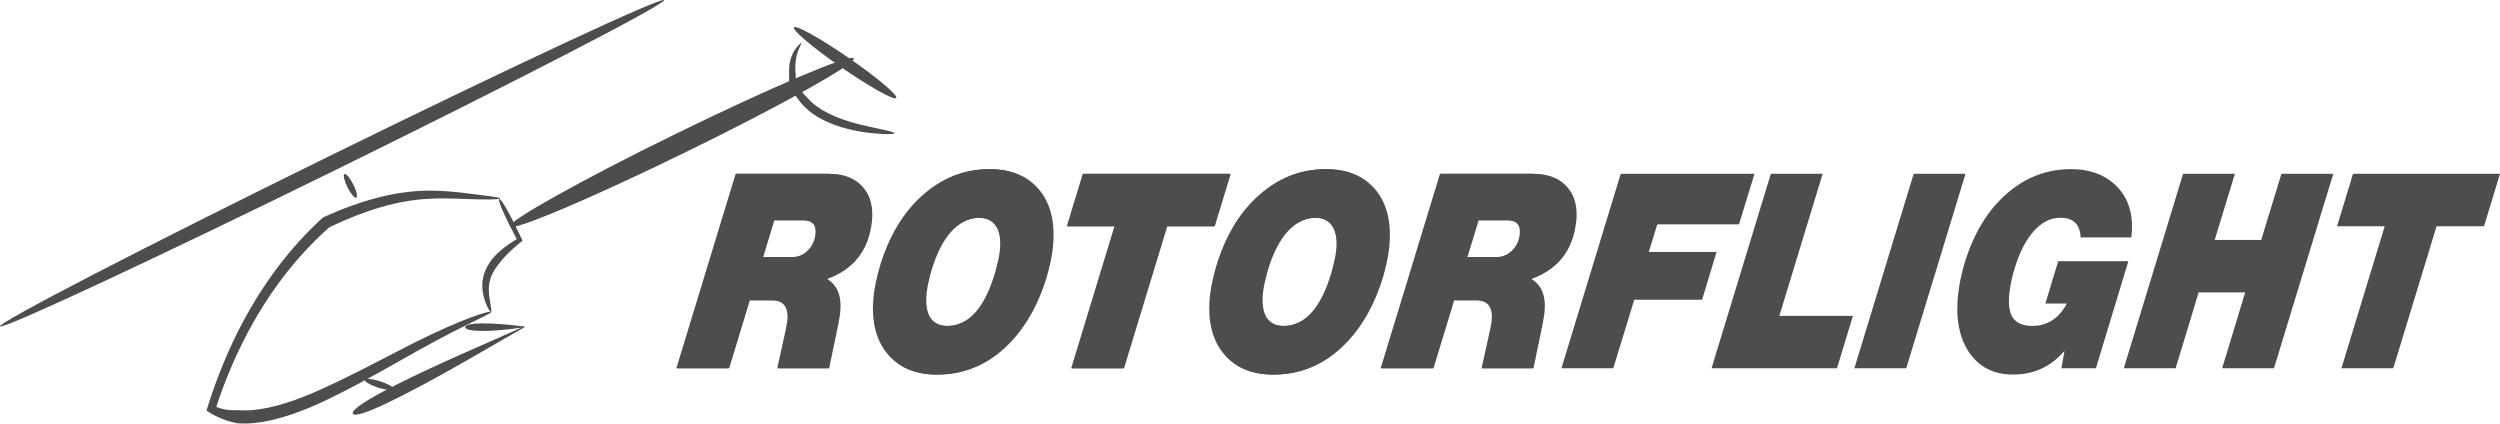
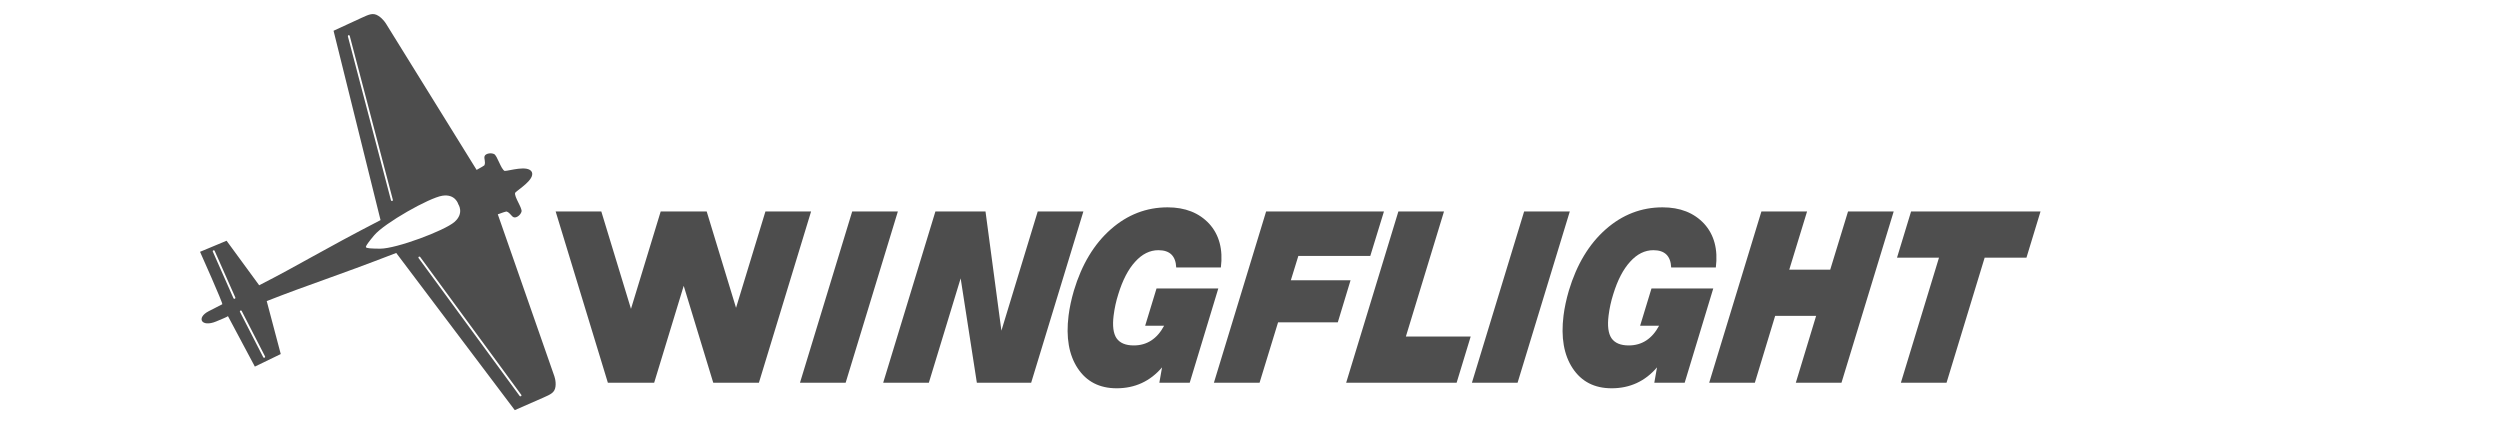
<svg xmlns="http://www.w3.org/2000/svg" id="svg1541" version="1.1" viewBox="0 0 61.051 10.343" height="10.343mm" width="61.051mm">
  <defs id="defs1535" />
-   <g transform="translate(-88.95692,-158.1616)" id="layer1">
-     <g style="display:inline;fill:#4d4d4d" transform="translate(45.56893,-20.05592)" id="g1014">
-       <g style="fill:#4d4d4d" id="g908" transform="translate(-1.524426,14.34347)">
-         <path id="path896" style="font-style:italic;font-variant:normal;font-weight:900;font-stretch:normal;font-size:6.14px;line-height:1.25;font-family:'Helvetica Now Text';-inkscape-font-specification:'Helvetica Now Text Heavy Italic';letter-spacing:0px;word-spacing:0px;fill:#4d4d4d;fill-opacity:1;stroke:none;stroke-width:0.228" d="m 87.758,168.119 -0.379,1.234 h -1.995 l -0.208,0.674 h 1.656 l -0.354,1.167 h -1.656 l -0.513,1.674 h -1.266 l 1.448,-4.749 z" />
-         <path id="path898" style="font-style:italic;font-variant:normal;font-weight:900;font-stretch:normal;font-size:6.14px;line-height:1.25;font-family:'Helvetica Now Text';-inkscape-font-specification:'Helvetica Now Text Heavy Italic';letter-spacing:0px;word-spacing:0px;fill:#4d4d4d;fill-opacity:1;stroke:none;stroke-width:0.228" d="m 89.422,168.119 -1.057,3.468 h 1.797 l -0.39,1.281 h -3.063 l 1.448,-4.749 z" />
-         <path id="path900" style="font-style:italic;font-variant:normal;font-weight:900;font-stretch:normal;font-size:6.14px;line-height:1.25;font-family:'Helvetica Now Text';-inkscape-font-specification:'Helvetica Now Text Heavy Italic';letter-spacing:0px;word-spacing:0px;fill:#4d4d4d;fill-opacity:1;stroke:none;stroke-width:0.228" d="m 91.463,172.868 h -1.266 l 1.448,-4.749 h 1.266 z" />
-         <path id="path902" style="font-style:italic;font-variant:normal;font-weight:900;font-stretch:normal;font-size:6.14px;line-height:1.25;font-family:'Helvetica Now Text';-inkscape-font-specification:'Helvetica Now Text Heavy Italic';letter-spacing:0px;word-spacing:0px;fill:#4d4d4d;fill-opacity:1;stroke:none;stroke-width:0.228" d="m 95.175,170.253 h 1.713 l -0.793,2.615 h -0.842 l 0.076,-0.427 q -0.496,0.58 -1.259,0.58 -0.712,0 -1.079,-0.554 -0.367,-0.554 -0.254,-1.461 0.041,-0.327 0.148,-0.694 0.327,-1.087 1.025,-1.701 0.691,-0.607 1.573,-0.607 0.729,0 1.153,0.454 0.418,0.46 0.324,1.214 h -1.238 q -0.02,-0.48 -0.494,-0.48 -0.356,0 -0.644,0.32 -0.288,0.313 -0.468,0.9 -0.092,0.287 -0.13,0.594 -0.053,0.427 0.081,0.627 0.139,0.2 0.478,0.2 0.548,0 0.842,-0.547 h -0.526 z" />
-         <path id="path904" style="font-style:italic;font-variant:normal;font-weight:900;font-stretch:normal;font-size:6.14px;line-height:1.25;font-family:'Helvetica Now Text';-inkscape-font-specification:'Helvetica Now Text Heavy Italic';letter-spacing:0px;word-spacing:0px;fill:#4d4d4d;fill-opacity:1;stroke:none;stroke-width:0.228" d="m 100.132,169.733 0.494,-1.614 h 1.266 l -1.448,4.749 h -1.266 l 0.563,-1.854 h -1.136 l -0.563,1.854 h -1.266 l 1.448,-4.749 h 1.266 l -0.494,1.614 z" />
-         <path id="path906" style="font-style:italic;font-variant:normal;font-weight:900;font-stretch:normal;font-size:6.14px;line-height:1.25;font-family:'Helvetica Now Text';-inkscape-font-specification:'Helvetica Now Text Heavy Italic';letter-spacing:0px;word-spacing:0px;fill:#4d4d4d;fill-opacity:1;stroke:none;stroke-width:0.228" d="m 102.374,168.119 h 3.589 l -0.39,1.281 h -1.159 l -1.057,3.468 h -1.266 l 1.057,-3.468 h -1.164 z" />
-       </g>
-       <g id="g928" style="font-style:normal;font-weight:normal;font-size:43.74px;line-height:1.25;font-family:sans-serif;display:inline;fill:#4d4d4d;fill-opacity:1;stroke:none;stroke-width:1.094" transform="matrix(0.05083588,0,0,0.05083588,48.04185,178.3023)">
-         <path id="path910" d="m 144.303,148.3 c 0.258,0.747 -13.24,6.262 -34.537,18.15 -8.451,4.723 -24.241,13.84 -36.539,20.106 -9.98,5.104 -21.899,10.8 -34.793,13.707 -4.976,1.126 -10.339,1.801 -15.841,1.411 -5.064,-0.95 -10.242,-2.897 -14.946,-6.101 2.261,-7.431 4.914,-14.941 8.003,-22.423 12.201,-29.554 28.87,-53.099 47.967,-70.357 0,0 1.1e-5,0 1.1e-5,0 18.953,-8.653 35.214,-12.608 49.939,-12.891 6.703,-0.095 13.241,0.57 17.946,1.133 11.007,1.312 17.203,2.152 17.199,2.502 -0.009,0.675 -6.293,0.817 -17.428,0.359 -4.629,-0.188 -11.233,-0.444 -17.562,-0.032 -13.995,0.842 -28.971,5.018 -47.015,13.6 -3e-6,0 -6e-6,0 -1e-5,0 -18.305,16.191 -34.314,37.888 -46.364,65.383 -3.051,6.961 -5.701,13.965 -7.992,20.917 3.183,1.399 6.957,1.843 10.746,1.582 4.65,0.401 9.423,-0.177 14.035,-1.133 12.004,-2.499 23.647,-7.841 33.649,-12.624 14.117,-6.775 26.472,-13.525 37.053,-18.813 22,-11.007 36.094,-15.594 36.48,-14.476 z" style="opacity:1;fill:#4d4d4d;fill-opacity:1;stroke:none;stroke-width:0;stroke-linecap:butt;stroke-linejoin:miter;stroke-miterlimit:4;stroke-dasharray:none;stroke-opacity:1" />
-         <path id="path912" d="m 153.389,107.163 c -1.212,-2.479 34.808,-22.587 80.402,-44.882 45.594,-22.296 83.582,-38.378 84.795,-35.899 1.212,2.479 -34.808,22.587 -80.402,44.882 -45.594,22.296 -83.582,38.378 -84.795,35.899 z" style="fill:#4d4d4d;fill-opacity:1;stroke:none;stroke-width:0.265px;stroke-linecap:butt;stroke-linejoin:miter;stroke-opacity:1" />
-         <path id="path914" d="m 77.948,197.067 c -1.572,-3.099 22.168,-15.293 51.925,-28.49 10.618,-4.709 20.607,-9.044 29.063,-12.853 -15.94,2.342 -27.024,1.961 -27.024,-0.229 0,-2.163 11.259,-2.597 28.938,-0.229 -8.043,4.562 -17.6,10.142 -27.928,16.059 -29.243,16.755 -53.409,28.825 -54.974,25.742 z" style="fill:#4d4d4d;fill-opacity:1;stroke:none;stroke-width:0.265px;stroke-linecap:butt;stroke-linejoin:miter;stroke-opacity:1" />
-         <path id="path916" d="M -91.538,155.096 C -92.427,153.287 -21.695,116.72 66.345,73.472 154.385,30.225 226.559,-3.407 227.447,-1.599 228.335,0.209 157.603,36.777 69.564,80.024 -18.476,123.272 -90.65,156.904 -91.538,155.096 Z" style="fill:#4d4d4d;fill-opacity:1;stroke:none;stroke-width:0.265px;stroke-linecap:butt;stroke-linejoin:miter;stroke-opacity:1" />
-         <path id="path918" d="m 83.722,180.803 c 0.271,-0.841 3.584,-0.525 7.394,0.704 3.81,1.229 6.683,2.909 6.411,3.749 -0.271,0.841 -3.584,0.525 -7.394,-0.704 -3.81,-1.229 -6.683,-2.909 -6.411,-3.749 z" style="fill:#4d4d4d;fill-opacity:1;stroke:none;stroke-width:0.265px;stroke-linecap:butt;stroke-linejoin:miter;stroke-opacity:1" />
-         <path id="path920" d="m 148.294,93.964 c 0.898,-0.449 5.437,7.708 11.193,19.949 0,0 1e-5,0 1e-5,0 -2.473,1.978 -5.132,4.237 -7.565,6.734 -1.386,1.422 -2.648,2.868 -3.78,4.359 -2.159,2.662 -3.658,5.319 -4.342,8.026 -0.689,2.586 -0.6,5.27 -0.356,7.398 0,0 0,0 0,0 0.553,4.769 1.567,7.646 0.859,7.87 -0.265,0.084 -2.127,-2.418 -3.456,-7.365 0,0 0,0 0,0 -0.62,-2.304 -1.036,-5.343 -0.444,-8.643 0.642,-3.381 2.249,-6.697 4.666,-9.748 1.162,-1.374 2.458,-2.66 3.879,-3.881 2.5,-2.147 5.208,-3.934 7.747,-5.459 0,0 0,0 0,0 -5.606,-10.499 -9.306,-18.788 -8.401,-19.24 z" style="fill:#4d4d4d;fill-opacity:1;stroke:none;stroke-width:0.265px;stroke-linecap:butt;stroke-linejoin:miter;stroke-opacity:1" />
-         <path id="path922" d="m 73.924,81.94 c 0.765,-0.383 2.663,1.86 4.235,5.005 1.573,3.145 2.228,6.009 1.463,6.391 -0.765,0.383 -2.663,-1.86 -4.235,-5.005 -1.573,-3.145 -2.228,-6.009 -1.463,-6.391 z" style="fill:#4d4d4d;fill-opacity:1;stroke:none;stroke-width:0.265px;stroke-linecap:butt;stroke-linejoin:miter;stroke-opacity:1" />
-         <path id="path924" d="m 293.402,18.787 c 0.484,0.314 -2.882,4.593 -2.894,11.524 -0.07,2.207 0.488,4.831 0.114,8.078 1.65,2.22 3.505,4.771 5.551,6.843 1.698,1.869 3.682,3.594 5.925,5.087 0.541,0.36 1.089,0.702 1.643,1.025 0,0 0,10e-7 0,10e-7 8.118,4.79 17.828,6.877 23.951,8.194 6.532,1.405 10.552,2.226 10.479,2.82 -0.056,0.456 -4.178,0.634 -10.916,-0.074 -6.416,-0.674 -16.442,-2.312 -25.517,-7.483 0,-10e-7 -10e-6,-10e-7 -10e-6,-10e-7 -0.628,-0.362 -1.248,-0.746 -1.858,-1.153 -2.533,-1.688 -4.754,-3.664 -6.63,-5.822 -2.347,-2.879 -4.275,-6.043 -5.864,-8.667 0.387,-2.965 -0.056,-6.139 0.203,-9.036 1.012,-8.636 6.088,-11.156 5.812,-11.335 z" style="fill:#4d4d4d;fill-opacity:1;stroke:none;stroke-width:0.265px;stroke-linecap:butt;stroke-linejoin:miter;stroke-opacity:1" />
-         <path id="path926" d="m 298.827,20.523 c -10.526,-8.381 -12.082,-11.635 -3.472,-7.264 8.61,4.371 24.141,14.72 34.667,23.101 10.526,8.381 12.082,11.635 3.472,7.264 -8.61,-4.371 -24.141,-14.72 -34.667,-23.101 z" style="fill:#4d4d4d;fill-opacity:1;stroke:none;stroke-width:0.304px;stroke-linecap:butt;stroke-linejoin:miter;stroke-opacity:1" />
-       </g>
-       <g id="g952" transform="translate(-1.524426,14.34347)" style="fill:#4d4d4d">
-         <path id="path930" style="font-style:italic;font-variant:normal;font-weight:900;font-stretch:normal;font-size:6.14px;line-height:1.25;font-family:'Helvetica Now Text';-inkscape-font-specification:'Helvetica Now Text Heavy Italic';font-variant-ligatures:normal;font-variant-caps:normal;font-variant-numeric:normal;font-feature-settings:normal;text-align:start;letter-spacing:0px;word-spacing:0px;writing-mode:lr-tb;text-anchor:start;fill:#4d4d4d;fill-opacity:1;stroke:none;stroke-width:0.228" d="m 66.176,169.32 q -0.126,1.02 -1.091,1.367 0.395,0.233 0.317,0.86 -0.009,0.073 -0.042,0.247 l -0.224,1.074 h -1.243 l 0.206,-0.934 q 0.029,-0.147 0.037,-0.207 0.064,-0.52 -0.382,-0.52 h -0.554 l -0.505,1.661 h -1.266 l 1.448,-4.749 h 2.233 q 0.577,0 0.853,0.327 0.282,0.32 0.214,0.874 z m -2.652,0.834 h 0.718 q 0.226,0 0.386,-0.153 0.167,-0.16 0.196,-0.394 0.044,-0.354 -0.307,-0.354 h -0.718 z" />
-         <path id="path932" style="font-style:italic;font-variant:normal;font-weight:900;font-stretch:normal;font-size:6.14px;line-height:1.25;font-family:'Helvetica Now Text';-inkscape-font-specification:'Helvetica Now Text Heavy Italic';font-variant-ligatures:normal;font-variant-caps:normal;font-variant-numeric:normal;font-feature-settings:normal;text-align:start;letter-spacing:0px;word-spacing:0px;writing-mode:lr-tb;text-anchor:start;fill:#4d4d4d;fill-opacity:1;stroke:none;stroke-width:0.228" d="m 67.778,173.021 q -0.797,0 -1.217,-0.534 -0.42,-0.534 -0.307,-1.447 0.034,-0.273 0.144,-0.66 0.336,-1.114 1.047,-1.741 0.712,-0.634 1.622,-0.634 0.803,0 1.223,0.534 0.415,0.527 0.301,1.447 -0.034,0.273 -0.144,0.66 -0.341,1.107 -1.041,1.741 -0.7,0.634 -1.627,0.634 z m 0.255,-1.187 q 0.803,0 1.187,-1.327 0.082,-0.3 0.104,-0.474 0.051,-0.414 -0.086,-0.627 -0.132,-0.213 -0.426,-0.213 -0.39,0 -0.698,0.34 -0.301,0.333 -0.488,0.974 -0.082,0.3 -0.105,0.48 -0.051,0.414 0.08,0.634 0.137,0.213 0.431,0.213 z" />
-         <path id="path934" style="font-style:italic;font-variant:normal;font-weight:900;font-stretch:normal;font-size:6.14px;line-height:1.25;font-family:'Helvetica Now Text';-inkscape-font-specification:'Helvetica Now Text Heavy Italic';font-variant-ligatures:normal;font-variant-caps:normal;font-variant-numeric:normal;font-feature-settings:normal;text-align:start;letter-spacing:0px;word-spacing:0px;writing-mode:lr-tb;text-anchor:start;fill:#4d4d4d;fill-opacity:1;stroke:none;stroke-width:0.228" d="m 71.354,168.119 h 3.589 l -0.39,1.281 h -1.159 l -1.057,3.468 h -1.266 l 1.057,-3.468 h -1.164 z" />
-         <path id="path936" style="font-style:italic;font-variant:normal;font-weight:900;font-stretch:normal;font-size:6.14px;line-height:1.25;font-family:'Helvetica Now Text';-inkscape-font-specification:'Helvetica Now Text Heavy Italic';font-variant-ligatures:normal;font-variant-caps:normal;font-variant-numeric:normal;font-feature-settings:normal;text-align:start;letter-spacing:0px;word-spacing:0px;writing-mode:lr-tb;text-anchor:start;fill:#4d4d4d;fill-opacity:1;stroke:none;stroke-width:0.228" d="m 75.991,173.021 q -0.797,0 -1.217,-0.534 -0.42,-0.534 -0.307,-1.447 0.034,-0.273 0.144,-0.66 0.336,-1.114 1.047,-1.741 0.712,-0.634 1.622,-0.634 0.803,0 1.223,0.534 0.415,0.527 0.301,1.447 -0.034,0.273 -0.144,0.66 -0.341,1.107 -1.041,1.741 -0.7,0.634 -1.627,0.634 z m 0.255,-1.187 q 0.803,0 1.187,-1.327 0.082,-0.3 0.104,-0.474 0.051,-0.414 -0.086,-0.627 -0.132,-0.213 -0.426,-0.213 -0.39,0 -0.698,0.34 -0.301,0.333 -0.488,0.974 -0.082,0.3 -0.105,0.48 -0.051,0.414 0.08,0.634 0.137,0.213 0.431,0.213 z" />
-         <path id="path938" style="font-style:italic;font-variant:normal;font-weight:900;font-stretch:normal;font-size:6.14px;line-height:1.25;font-family:'Helvetica Now Text';-inkscape-font-specification:'Helvetica Now Text Heavy Italic';font-variant-ligatures:normal;font-variant-caps:normal;font-variant-numeric:normal;font-feature-settings:normal;text-align:start;letter-spacing:0px;word-spacing:0px;writing-mode:lr-tb;text-anchor:start;fill:#4d4d4d;fill-opacity:1;stroke:none;stroke-width:0.228" d="m 83.375,169.32 q -0.126,1.02 -1.091,1.367 0.395,0.233 0.317,0.86 -0.009,0.073 -0.042,0.247 l -0.223,1.074 h -1.243 l 0.206,-0.934 q 0.03,-0.147 0.037,-0.207 0.064,-0.52 -0.382,-0.52 h -0.554 l -0.505,1.661 h -1.266 l 1.448,-4.749 h 2.233 q 0.576,0 0.853,0.327 0.282,0.32 0.214,0.874 z m -2.652,0.834 h 0.718 q 0.226,0 0.386,-0.153 0.167,-0.16 0.196,-0.394 0.044,-0.354 -0.307,-0.354 H 80.998 Z" />
-         <g id="g950" transform="translate(1.543403,-8.57446)" style="fill:#4d4d4d">
-           <path id="path940" style="font-style:italic;font-variant:normal;font-weight:900;font-stretch:normal;font-size:6.14px;line-height:1.25;font-family:'Helvetica Now Text';-inkscape-font-specification:'Helvetica Now Text Heavy Italic';font-variant-ligatures:normal;font-variant-caps:normal;font-variant-numeric:normal;font-feature-settings:normal;text-align:start;letter-spacing:0px;word-spacing:0px;writing-mode:lr-tb;text-anchor:start;fill:#4d4d4d;fill-opacity:1;stroke:none;stroke-width:0.228" d="m 64.657,177.894 q -0.126,1.02 -1.091,1.367 0.395,0.233 0.317,0.86 -0.009,0.073 -0.042,0.247 l -0.224,1.074 h -1.243 l 0.206,-0.934 q 0.029,-0.147 0.037,-0.207 0.064,-0.52 -0.382,-0.52 h -0.554 l -0.505,1.661 h -1.266 l 1.448,-4.749 h 2.233 q 0.577,0 0.853,0.327 0.282,0.32 0.214,0.874 z m -2.652,0.834 h 0.718 q 0.226,0 0.386,-0.153 0.167,-0.16 0.196,-0.394 0.044,-0.354 -0.307,-0.354 h -0.718 z" />
-           <path id="path942" style="font-style:italic;font-variant:normal;font-weight:900;font-stretch:normal;font-size:6.14px;line-height:1.25;font-family:'Helvetica Now Text';-inkscape-font-specification:'Helvetica Now Text Heavy Italic';font-variant-ligatures:normal;font-variant-caps:normal;font-variant-numeric:normal;font-feature-settings:normal;text-align:start;letter-spacing:0px;word-spacing:0px;writing-mode:lr-tb;text-anchor:start;fill:#4d4d4d;fill-opacity:1;stroke:none;stroke-width:0.228" d="m 66.26,181.596 q -0.797,0 -1.217,-0.534 -0.42,-0.534 -0.307,-1.447 0.034,-0.273 0.144,-0.66 0.336,-1.114 1.047,-1.741 0.712,-0.634 1.622,-0.634 0.803,0 1.223,0.534 0.415,0.527 0.301,1.447 -0.034,0.273 -0.144,0.66 -0.341,1.107 -1.041,1.741 -0.7,0.634 -1.627,0.634 z m 0.255,-1.187 q 0.803,0 1.187,-1.327 0.082,-0.3 0.104,-0.474 0.051,-0.414 -0.086,-0.627 -0.132,-0.213 -0.426,-0.213 -0.39,0 -0.698,0.34 -0.301,0.333 -0.488,0.974 -0.082,0.3 -0.105,0.48 -0.051,0.414 0.08,0.634 0.137,0.213 0.431,0.213 z" />
-           <path id="path944" style="font-style:italic;font-variant:normal;font-weight:900;font-stretch:normal;font-size:6.14px;line-height:1.25;font-family:'Helvetica Now Text';-inkscape-font-specification:'Helvetica Now Text Heavy Italic';font-variant-ligatures:normal;font-variant-caps:normal;font-variant-numeric:normal;font-feature-settings:normal;text-align:start;letter-spacing:0px;word-spacing:0px;writing-mode:lr-tb;text-anchor:start;fill:#4d4d4d;fill-opacity:1;stroke:none;stroke-width:0.228" d="m 69.835,176.694 h 3.589 l -0.39,1.281 h -1.159 l -1.057,3.468 h -1.266 l 1.057,-3.468 h -1.164 z" />
-           <path id="path946" style="font-style:italic;font-variant:normal;font-weight:900;font-stretch:normal;font-size:6.14px;line-height:1.25;font-family:'Helvetica Now Text';-inkscape-font-specification:'Helvetica Now Text Heavy Italic';font-variant-ligatures:normal;font-variant-caps:normal;font-variant-numeric:normal;font-feature-settings:normal;text-align:start;letter-spacing:0px;word-spacing:0px;writing-mode:lr-tb;text-anchor:start;fill:#4d4d4d;fill-opacity:1;stroke:none;stroke-width:0.228" d="m 74.473,181.596 q -0.797,0 -1.217,-0.534 -0.42,-0.534 -0.307,-1.447 0.034,-0.273 0.144,-0.66 0.336,-1.114 1.047,-1.741 0.712,-0.634 1.622,-0.634 0.803,0 1.223,0.534 0.415,0.527 0.301,1.447 -0.034,0.273 -0.144,0.66 -0.341,1.107 -1.041,1.741 -0.7,0.634 -1.627,0.634 z m 0.255,-1.187 q 0.803,0 1.187,-1.327 0.082,-0.3 0.104,-0.474 0.051,-0.414 -0.086,-0.627 -0.132,-0.213 -0.426,-0.213 -0.39,0 -0.698,0.34 -0.301,0.333 -0.488,0.974 -0.082,0.3 -0.105,0.48 -0.051,0.414 0.08,0.634 0.137,0.213 0.431,0.213 z" />
-           <path id="path948" style="font-style:italic;font-variant:normal;font-weight:900;font-stretch:normal;font-size:6.14px;line-height:1.25;font-family:'Helvetica Now Text';-inkscape-font-specification:'Helvetica Now Text Heavy Italic';font-variant-ligatures:normal;font-variant-caps:normal;font-variant-numeric:normal;font-feature-settings:normal;text-align:start;letter-spacing:0px;word-spacing:0px;writing-mode:lr-tb;text-anchor:start;fill:#4d4d4d;fill-opacity:1;stroke:none;stroke-width:0.228" d="m 81.856,177.894 q -0.126,1.02 -1.091,1.367 0.395,0.233 0.317,0.86 -0.009,0.073 -0.042,0.247 l -0.223,1.074 h -1.243 l 0.206,-0.934 q 0.03,-0.147 0.037,-0.207 0.064,-0.52 -0.382,-0.52 h -0.554 l -0.505,1.661 h -1.266 l 1.448,-4.749 h 2.233 q 0.576,0 0.853,0.327 0.282,0.32 0.214,0.874 z m -2.652,0.834 h 0.718 q 0.226,0 0.386,-0.153 0.167,-0.16 0.196,-0.394 0.044,-0.354 -0.307,-0.354 h -0.718 z" />
-         </g>
-       </g>
-     </g>
+   <g id="g2" transform="matrix(0.8807312,0,0,0.8807312,4.70002,-1.396834)">
+     <path id="path4-7" style="fill:#4d4d4d;fill-opacity:1;stroke:none;stroke-width:0.054;stroke-linejoin:round;stroke-dasharray:none;stroke-opacity:1" d="M 1.73,11.751 2.448,11.403 2.059,9.934 c 1.248,-0.488 1.839,-0.657 3.591,-1.334 l 3.287,4.358 c 0,0 0.573,-0.251 0.787,-0.345 0.213,-0.094 0.317,-0.141 0.341,-0.302 0.024,-0.161 -0.039,-0.317 -0.039,-0.317 L 8.466,7.528 c 0.132,-0.047 0.229,-0.08 0.238,-0.078 0.103,0.028 0.135,0.137 0.207,0.161 0.072,0.024 0.186,-0.061 0.213,-0.157 0.027,-0.096 -0.207,-0.409 -0.178,-0.522 0.086,-0.095 0.554,-0.369 0.464,-0.577 -0.106,-0.201 -0.623,-0.031 -0.753,-0.029 -0.108,-0.051 -0.203,-0.427 -0.295,-0.469 -0.093,-0.042 -0.234,-0.013 -0.261,0.056 -0.027,0.069 0.037,0.163 -0.007,0.257 -0.004,0.008 -0.092,0.059 -0.215,0.127 l -2.504,-4.041 c 0,0 -0.083,-0.147 -0.225,-0.234 -0.142,-0.087 -0.246,-0.04 -0.458,0.057 -0.211,0.098 -0.78,0.36 -0.78,0.36 l 1.303,5.25 c -1.665,0.86 -2.175,1.198 -3.365,1.807 L 0.946,8.261 0.21,8.568 c 0,0 0.645,1.44 0.617,1.454 -0.028,0.014 -0.021,0.01 -0.375,0.192 -0.354,0.182 -0.207,0.455 0.203,0.286 0.41,-0.169 0.272,-0.124 0.33,-0.147 z m 0.248,-0.246 c -0.007,-0.002 -0.013,-0.008 -0.016,-0.014 L 1.317,10.233 c -0.007,-0.013 -0.001,-0.029 0.013,-0.036 0.013,-0.006 0.03,-0.001 0.036,0.012 l 0.646,1.258 c 0.007,0.013 0.002,0.029 -0.011,0.036 -0.006,0.003 -0.014,0.003 -0.021,7.8e-4 z m 7.132,1.066 c -0.012,0.008 -0.029,0.006 -0.038,-0.006 L 6.27,8.742 c -0.009,-0.012 -0.006,-0.029 0.006,-0.037 0.012,-0.008 0.029,-0.006 0.038,0.006 l 2.803,3.822 c 0.009,0.012 0.006,0.029 -0.006,0.038 z M 1.151,9.869 c -0.006,-0.002 -0.012,-0.009 -0.015,-0.015 l -0.572,-1.292 c -0.006,-0.013 4.27e-4,-0.029 0.015,-0.035 0.014,-0.005 0.03,9.4e-4 0.036,0.014 L 1.188,9.834 c 0.006,0.014 -3.62e-4,0.03 -0.015,0.035 -0.007,0.003 -0.014,0.002 -0.021,7.6e-4 z m 3.751,-1.4 c -0.11,-0.012 -0.087,-0.03 -0.087,-0.03 0,0 -0.066,0.016 0.222,-0.327 0.288,-0.343 1.527,-1.042 1.891,-1.099 0.364,-0.057 0.443,0.236 0.443,0.236 0,0 0.172,0.25 -0.107,0.492 -0.279,0.242 -1.61,0.74 -2.057,0.74 -0.112,1.2e-4 -0.192,-0.003 -0.25,-0.007 -0.022,-10e-4 -0.04,-0.003 -0.056,-0.004 z m 0.636,-1.31 c -0.015,0.003 -0.03,-0.005 -0.034,-0.02 l -1.195,-4.546 c -0.003,-0.014 0.005,-0.029 0.019,-0.032 0.015,-0.003 0.03,0.006 0.033,0.02 l 1.195,4.545 c 0.005,0.014 -0.004,0.029 -0.02,0.033 z" />
+     <path id="path3150-69" style="font-style:italic;font-variant:normal;font-weight:900;font-stretch:normal;font-size:6.14px;line-height:1.25;font-family:'Helvetica Now Text';-inkscape-font-specification:'Helvetica Now Text Heavy Italic';letter-spacing:0px;word-spacing:0px;display:inline;fill:#4e4e4e;fill-opacity:1;stroke:none;stroke-width:0.228" d="m 33.037,7.449 -0.379,1.234 h -1.995 l -0.208,0.674 h 1.656 l -0.354,1.167 h -1.656 l -0.513,1.674 h -1.266 l 1.448,-4.749 z" />
+     <path id="path3152-9" style="font-style:italic;font-variant:normal;font-weight:900;font-stretch:normal;font-size:6.14px;line-height:1.25;font-family:'Helvetica Now Text';-inkscape-font-specification:'Helvetica Now Text Heavy Italic';letter-spacing:0px;word-spacing:0px;display:inline;fill:#4e4e4e;fill-opacity:1;stroke:none;stroke-width:0.228" d="m 34.702,7.449 -1.057,3.468 h 1.797 l -0.39,1.281 h -3.063 l 1.448,-4.749 z" />
+     <path id="path3154-7" style="font-style:italic;font-variant:normal;font-weight:900;font-stretch:normal;font-size:6.14px;line-height:1.25;font-family:'Helvetica Now Text';-inkscape-font-specification:'Helvetica Now Text Heavy Italic';letter-spacing:0px;word-spacing:0px;display:inline;fill:#4e4e4e;fill-opacity:1;stroke:none;stroke-width:0.228" d="m 36.742,12.198 h -1.266 l 1.448,-4.749 h 1.266 z" />
+     <path id="path3156-7" style="font-style:italic;font-variant:normal;font-weight:900;font-stretch:normal;font-size:6.14px;line-height:1.25;font-family:'Helvetica Now Text';-inkscape-font-specification:'Helvetica Now Text Heavy Italic';letter-spacing:0px;word-spacing:0px;display:inline;fill:#4e4e4e;fill-opacity:1;stroke:none;stroke-width:0.228" d="m 40.455,9.584 h 1.713 l -0.793,2.615 h -0.842 l 0.075,-0.427 q -0.496,0.58 -1.259,0.58 -0.712,0 -1.079,-0.554 -0.367,-0.554 -0.254,-1.461 0.041,-0.327 0.148,-0.694 0.327,-1.087 1.025,-1.701 0.691,-0.607 1.573,-0.607 0.729,0 1.153,0.454 0.418,0.46 0.324,1.214 h -1.238 q -0.02,-0.48 -0.494,-0.48 -0.356,0 -0.644,0.32 -0.288,0.313 -0.468,0.9 -0.092,0.287 -0.13,0.594 -0.053,0.427 0.081,0.627 0.139,0.2 0.478,0.2 0.548,0 0.842,-0.547 h -0.526 z" />
+     <path id="path3158-5" style="font-style:italic;font-variant:normal;font-weight:900;font-stretch:normal;font-size:6.14px;line-height:1.25;font-family:'Helvetica Now Text';-inkscape-font-specification:'Helvetica Now Text Heavy Italic';letter-spacing:0px;word-spacing:0px;display:inline;fill:#4e4e4e;fill-opacity:1;stroke:none;stroke-width:0.228" d="m 45.411,9.063 0.494,-1.614 h 1.266 l -1.448,4.749 h -1.266 l 0.563,-1.854 h -1.136 l -0.563,1.854 h -1.266 l 1.448,-4.749 h 1.266 l -0.494,1.614 z" />
+     <path id="path3160-2" style="font-style:italic;font-variant:normal;font-weight:900;font-stretch:normal;font-size:6.14px;line-height:1.25;font-family:'Helvetica Now Text';-inkscape-font-specification:'Helvetica Now Text Heavy Italic';letter-spacing:0px;word-spacing:0px;display:inline;fill:#4e4e4e;fill-opacity:1;stroke:none;stroke-width:0.228" d="m 47.653,7.449 h 3.589 l -0.39,1.281 h -1.159 l -1.057,3.468 h -1.266 l 1.057,-3.468 h -1.164 z" />
+     <path id="path3156-2-5" style="font-style:italic;font-variant:normal;font-weight:900;font-stretch:normal;font-size:6.14px;line-height:1.25;font-family:'Helvetica Now Text';-inkscape-font-specification:'Helvetica Now Text Heavy Italic';letter-spacing:0px;word-spacing:0px;display:inline;fill:#4d4d4d;fill-opacity:1;stroke:none;stroke-width:0.228" d="m 26.731,9.584 h 1.713 l -0.793,2.615 h -0.842 l 0.075,-0.427 q -0.496,0.58 -1.259,0.58 -0.712,0 -1.079,-0.554 -0.367,-0.554 -0.254,-1.461 0.041,-0.327 0.148,-0.694 0.327,-1.087 1.025,-1.701 0.691,-0.607 1.573,-0.607 0.729,0 1.153,0.454 0.418,0.46 0.324,1.214 h -1.238 q -0.02,-0.48 -0.494,-0.48 -0.356,0 -0.644,0.32 -0.288,0.313 -0.468,0.9 -0.092,0.287 -0.13,0.594 -0.053,0.427 0.081,0.627 0.139,0.2 0.478,0.2 0.548,0 0.842,-0.547 h -0.526 z" />
+     <path id="path1-43" style="font-style:italic;font-variant:normal;font-weight:900;font-stretch:normal;font-size:6.14px;line-height:1.25;font-family:'Helvetica Now Text';-inkscape-font-specification:'Helvetica Now Text Heavy Italic';letter-spacing:0px;word-spacing:0px;fill:#4d4d4d;fill-opacity:1;stroke:none;stroke-width:0.228" d="m 20.6,7.449 -1.448,4.749 h 1.266 l 0.882,-2.894 0.449,2.894 h 0.24 0.633 0.633 L 24.703,7.449 H 23.437 L 22.43,10.754 21.989,7.449 h -0.123 -0.853 z" />
+     <path d="m 18.111,12.198 h -1.266 l 1.448,-4.749 h 1.266 z" style="font-style:italic;font-variant:normal;font-weight:900;font-stretch:normal;font-size:6.14px;line-height:1.25;font-family:'Helvetica Now Text';-inkscape-font-specification:'Helvetica Now Text Heavy Italic';letter-spacing:0px;word-spacing:0px;fill:#4d4d4d;fill-opacity:1;stroke:none;stroke-width:0.228" id="path1-0-8" />
+     <path id="path1-0-7-5" style="font-style:italic;font-variant:normal;font-weight:900;font-stretch:normal;font-size:6.14px;line-height:1.25;font-family:'Helvetica Now Text';-inkscape-font-specification:'Helvetica Now Text Heavy Italic';letter-spacing:0px;word-spacing:0px;fill:#4d4d4d;fill-opacity:1;stroke:none;stroke-width:0.228" d="m 10.07,7.449 1.448,4.749 h 1.266 0.018 l 0.819,-2.687 0.819,2.687 h 1.266 L 17.153,7.449 H 15.887 L 15.072,10.121 14.258,7.449 h -0.009 -1.257 -0.009 L 12.159,10.15 11.336,7.449 Z" />
  </g>
</svg>
